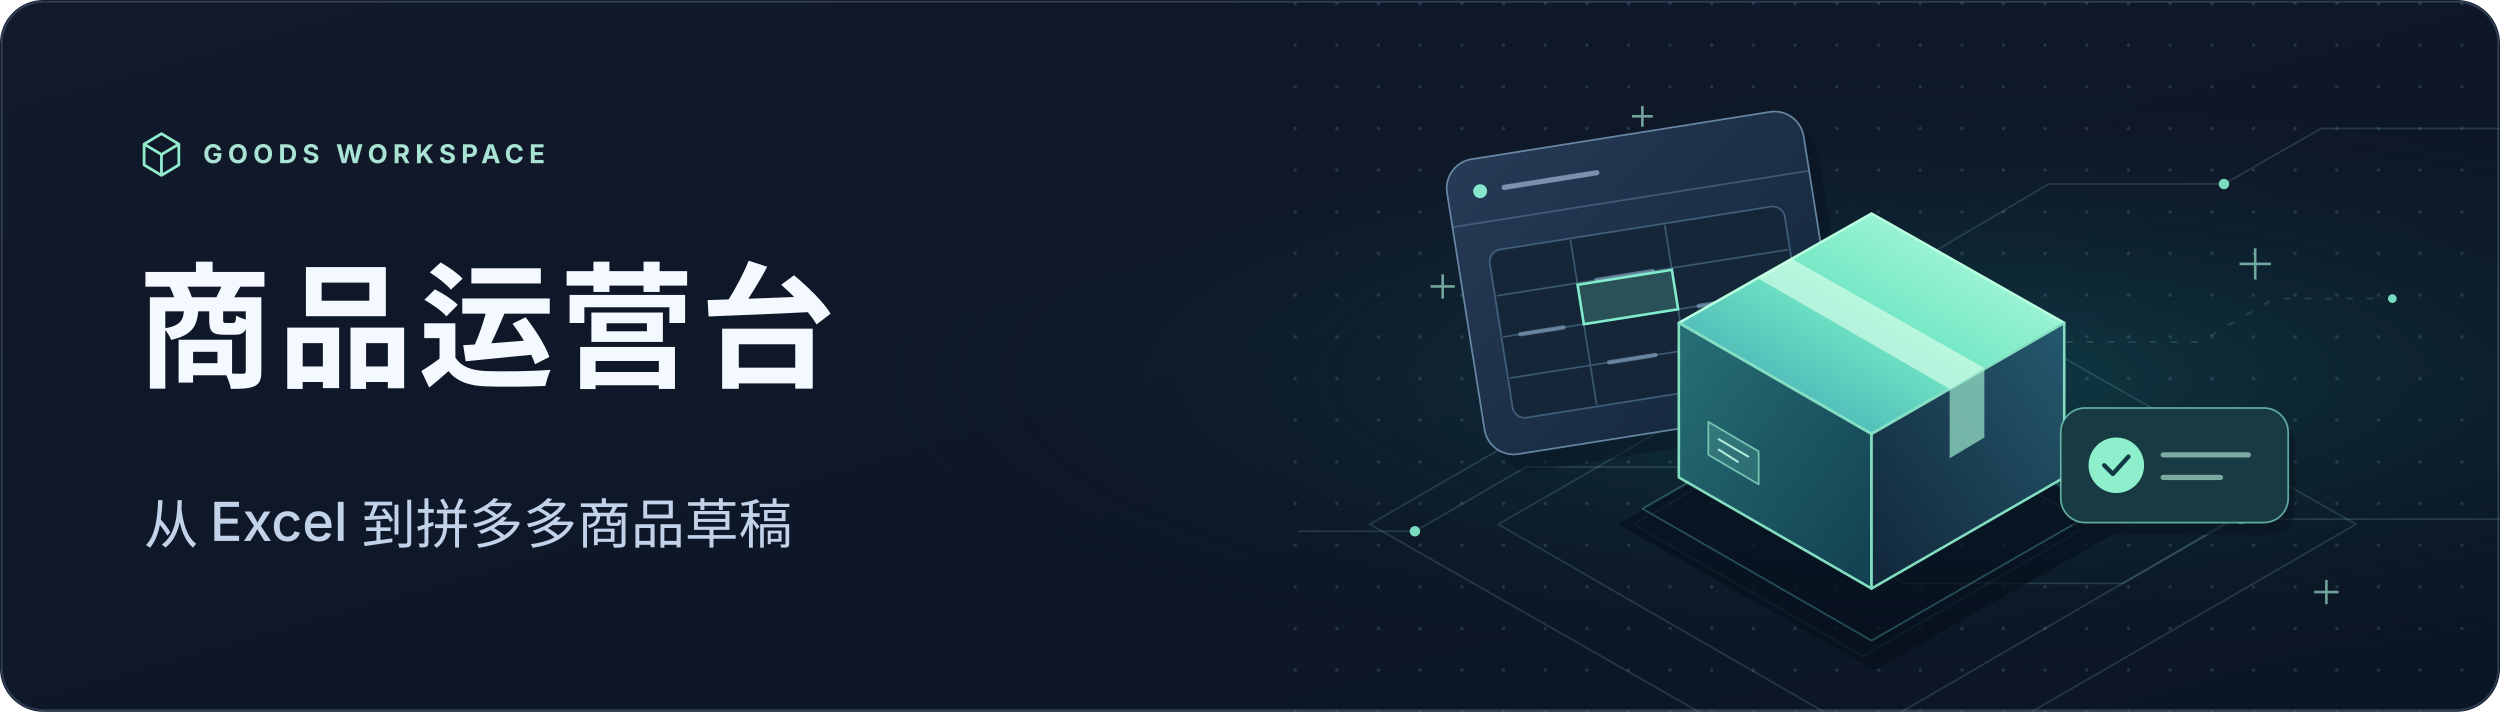
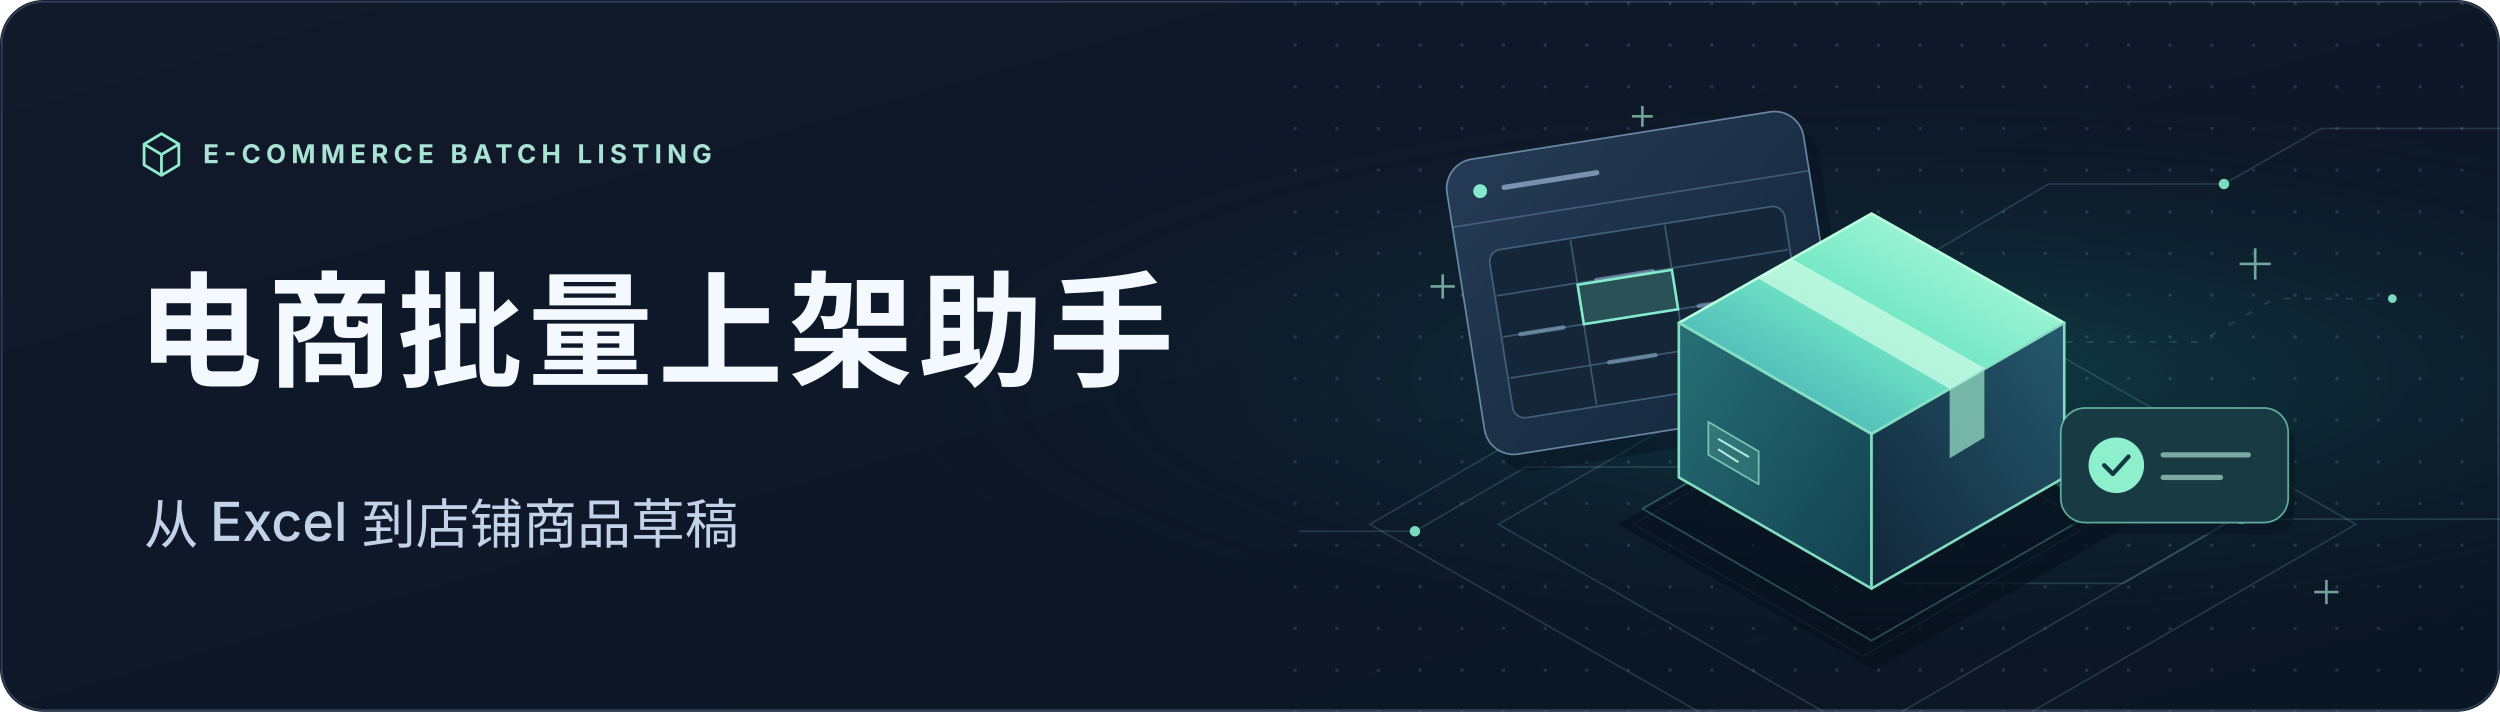
<svg xmlns="http://www.w3.org/2000/svg" width="1440" height="410" viewBox="0 0 1440 410" role="img" aria-labelledby="title desc">
  <defs>
    <linearGradient id="background" x1="0" y1="0" x2="1" y2="1" gradientUnits="objectBoundingBox">
      <stop stop-color="#11192b" />
      <stop offset="1" stop-color="#0b1624" />
    </linearGradient>
    <radialGradient id="light" cx=".77" cy=".53" r=".43">
      <stop stop-color="#126e70" stop-opacity=".44" />
      <stop offset="1" stop-color="#0b1624" stop-opacity="0" />
    </radialGradient>
    <linearGradient id="mint" x1="0" y1="1" x2="1" y2="0" gradientUnits="objectBoundingBox">
      <stop stop-color="#369cb0" />
      <stop offset=".52" stop-color="#73e7c5" />
      <stop offset="1" stop-color="#c0ffe1" />
    </linearGradient>
    <linearGradient id="front" x1="0" y1="0" x2="1" y2="1" gradientUnits="objectBoundingBox">
      <stop stop-color="#276f76" />
      <stop offset="1" stop-color="#124050" />
    </linearGradient>
    <linearGradient id="side" x1="1" y1="0" x2="0" y2="1" gradientUnits="objectBoundingBox">
      <stop stop-color="#25596e" />
      <stop offset="1" stop-color="#112639" />
    </linearGradient>
    <linearGradient id="panel" x1="0" y1="0" x2="1" y2="1" gradientUnits="objectBoundingBox">
      <stop stop-color="#263b55" />
      <stop offset="1" stop-color="#12253a" />
    </linearGradient>
    <pattern id="dots" width="24" height="24" patternUnits="userSpaceOnUse">
      <circle cx="2" cy="2" r="1" fill="#aac8eb" opacity=".35" />
    </pattern>
    <clipPath id="frame">
      <rect width="1440" height="410" rx="25" />
    </clipPath>
  </defs>
  <g clip-path="url(#frame)">
    <path fill="url(#background)" d="M0 0h1440v410H0z" />
    <path fill="url(#light)" d="M0 0h1440v410H0z" />
    <path fill="url(#dots)" opacity=".45" d="M745 0h695v410H745z" />
    <g fill="none" stroke="#81b9be" stroke-opacity=".2">
      <path d="M748 306h67l64-37h99m119-114 83-49h101l56-32h103M1043 304l54 32h126l64-37h153" />
      <path d="M856 95h72l44 25m194 77h101l43-25h68" stroke-dasharray="4 8" />
      <path d="m789 302 282-163 286 163-282 163zm74 0 208-120 210 120-208 121zm78 0 131-76 132 76-131 76z" />
    </g>
    <g fill="#79dcbf">
      <circle cx="815" cy="306" r="3" />
      <circle cx="1281" cy="106" r="3" />
      <circle cx="1291" cy="299" r="3" />
      <circle cx="1378" cy="172" r="2.5" />
    </g>
    <g fill="none" stroke="#a7efd7" stroke-opacity=".65" stroke-width="1.5">
      <path d="M824 165h14m-7-7v14m459-20h18m-9-9v18m34 180h14m-7-7v14m-400-281h12m-6-6v12" />
    </g>
    <g transform="translate(843 77) rotate(-9 104 86)">
      <rect x="7" y="11" width="208" height="172" rx="17" fill="#07111f" opacity=".45" />
      <rect width="208" height="172" rx="17" fill="url(#panel)" stroke="#8eb6d7" stroke-opacity=".66" />
      <path d="M0 37h208" stroke="#7498b6" stroke-opacity=".4" />
      <circle cx="19" cy="19" r="4" fill="#87e7cd" />
      <path d="M33 19h54" stroke="#a9c2df" stroke-width="3" stroke-linecap="round" opacity=".65" />
      <rect x="18" y="54" width="172" height="98" rx="7" fill="#142638" stroke="#6088a8" stroke-opacity=".55" />
      <path d="M19 80h170M19 104h170M19 128h170M66 55v96M121 55v96" stroke="#6d93b4" stroke-opacity=".45" />
      <path d="M29 104h25m23-24h33m-33 48h27m29-24h39" stroke="#8caec9" stroke-width="2.5" stroke-linecap="round" opacity=".6" />
      <path d="M66 81h55v23H66z" fill="#74e7c7" fill-opacity=".22" stroke="#82ebcb" stroke-width="1.5" />
    </g>
    <g stroke-linejoin="round">
      <path d="m932 302 145-82 148 83-145 83z" fill="#060f1c" opacity=".7" />
      <path d="m946 293 132-76 132 76-132 76z" fill="none" stroke="#4d9b9d" stroke-opacity=".44" />
      <path d="m967 186 111-63 111 63-111 64z" fill="url(#mint)" stroke="#b8ffdf" stroke-width="1.5" />
      <path d="M967 186l111 64v89l-111-64z" fill="url(#front)" stroke="#82ddc1" stroke-width="1.5" />
      <path d="m1078 250 111-64v89l-111 64z" fill="url(#side)" stroke="#82ddc1" stroke-width="1.5" />
      <path d="m1012 160 111 64 20-12-111-63z" fill="#ddffea" fill-opacity=".64" />
      <path d="m1123 224 20-12v40l-20 12z" fill="#a5f5d4" fill-opacity=".65" />
      <path d="m984 243 29 17v19l-29-17z" fill="#8eebcd" fill-opacity=".16" stroke="#a1f5d6" stroke-opacity=".65" />
      <path d="m990 253 17 10m-17-4 11 7" stroke="#b1e8d9" stroke-width="1.2" stroke-linecap="round" />
    </g>
    <g transform="translate(1187 235)">
      <rect x="4" y="7" width="131" height="66" rx="14" fill="#081421" opacity=".6" />
      <rect width="131" height="66" rx="14" fill="#183a43" stroke="#78d5bd" stroke-opacity=".75" />
      <circle cx="32" cy="33" r="16" fill="#8defcb" />
      <path d="m25 33 5 5 9-10" fill="none" stroke="#103842" stroke-width="2.5" stroke-linecap="round" stroke-linejoin="round" />
      <path d="M59 27h49m-49 13h33" stroke="#b0e3d2" stroke-width="3" stroke-linecap="round" opacity=".66" />
    </g>
    <g transform="translate(83 76)" font-family="-apple-system, BlinkMacSystemFont, 'Segoe UI', 'PingFang SC', 'Microsoft YaHei', sans-serif">
      <path d="M0 7 10 1l10 6v12l-10 6-10-6zm0 0 10 6 10-6m-10 6v12" fill="none" stroke="#91ebcd" stroke-width="1.6" stroke-linejoin="round" />
-       <text x="34" y="18" fill="#a9e3d4" font-size="15" font-weight="650" letter-spacing="3">GOODS WORKSPACE</text>
-       <text x="-4" y="141" fill="#f4f8ff" font-size="78" font-weight="750" letter-spacing="3">商品运营台</text>
+       <text x="34" y="18" fill="#a9e3d4" font-size="15" font-weight="650" letter-spacing="3">E-COMMERCE BATCH LISTING</text>
+       <text x="-4" y="141" fill="#f4f8ff" font-size="72" font-weight="750" letter-spacing="3">电商批量上架助手</text>
      <path d="M1 183h56" stroke="url(#mint)" stroke-width="3" stroke-linecap="round" />
-       <text x="0" y="237" fill="#c2d2e9" font-size="31" font-weight="500">从 Excel 到拼多多商品草稿</text>
+       <text x="0" y="237" fill="#c2d2e9" font-size="31" font-weight="500">从 Excel 到店铺商品草稿</text>
    </g>
  </g>
  <rect x="1" y="1" width="1438" height="408" rx="24" fill="none" stroke="#7995b7" stroke-opacity=".32" />
</svg>
